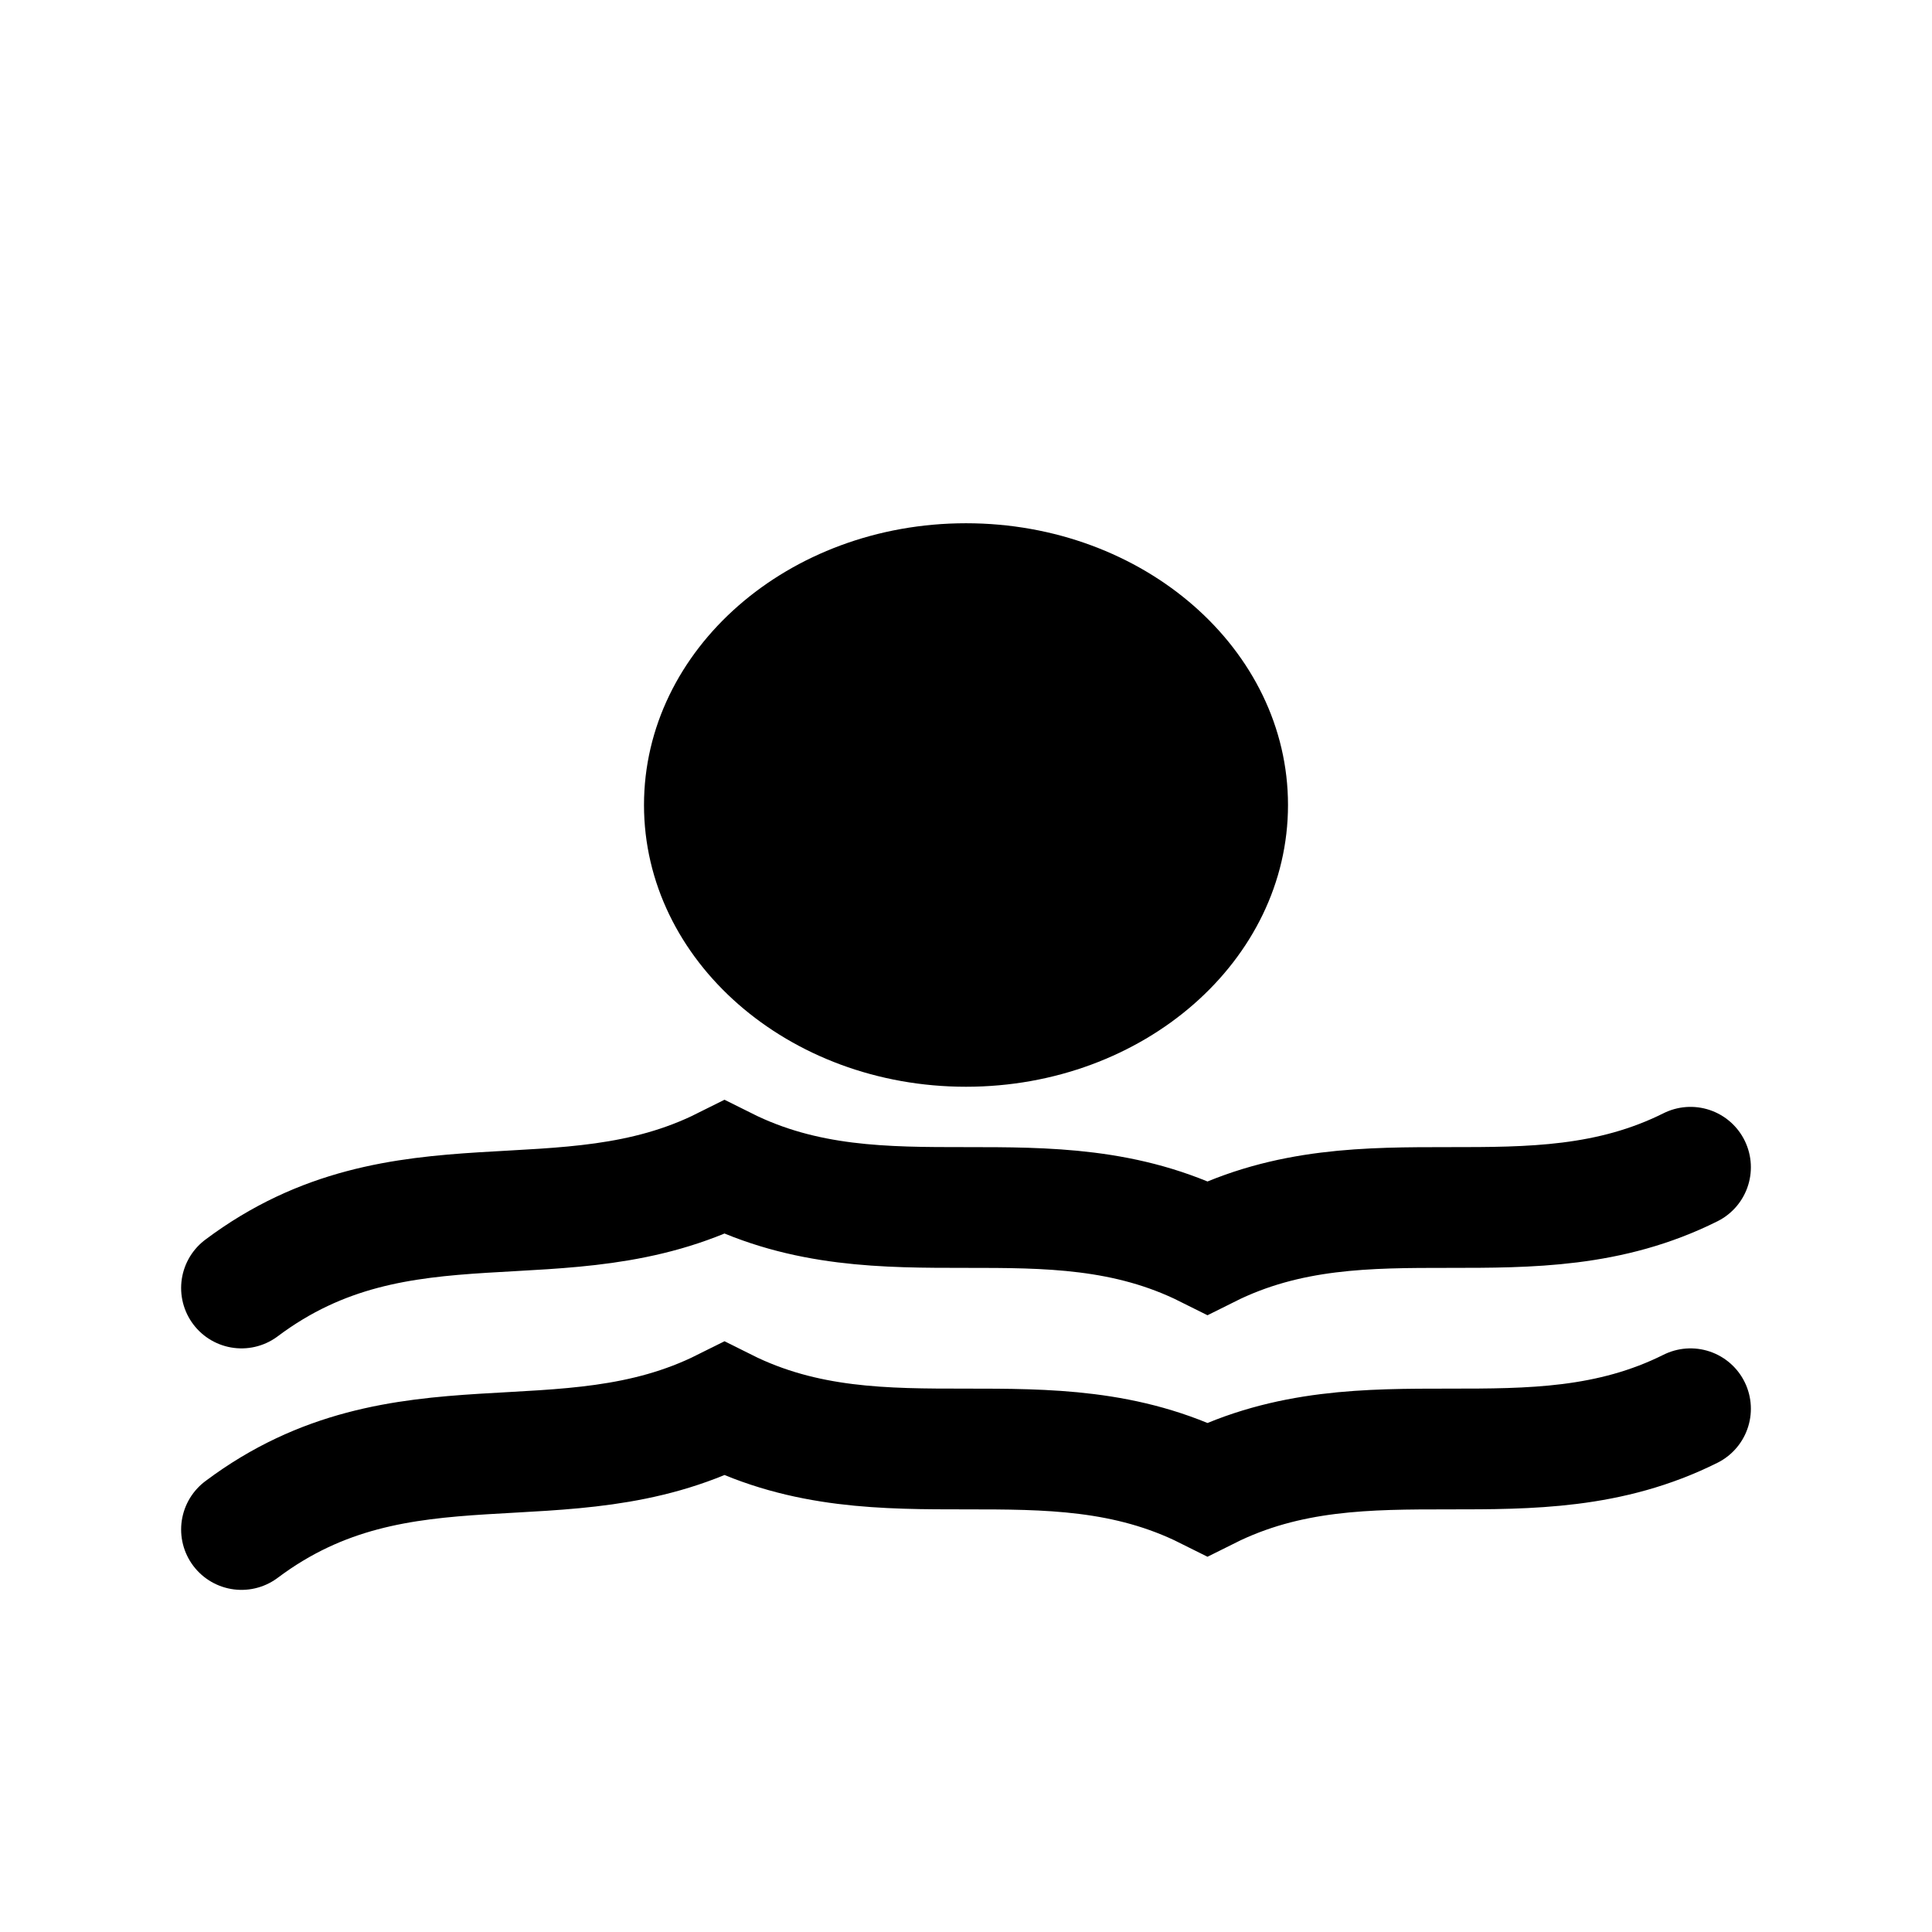
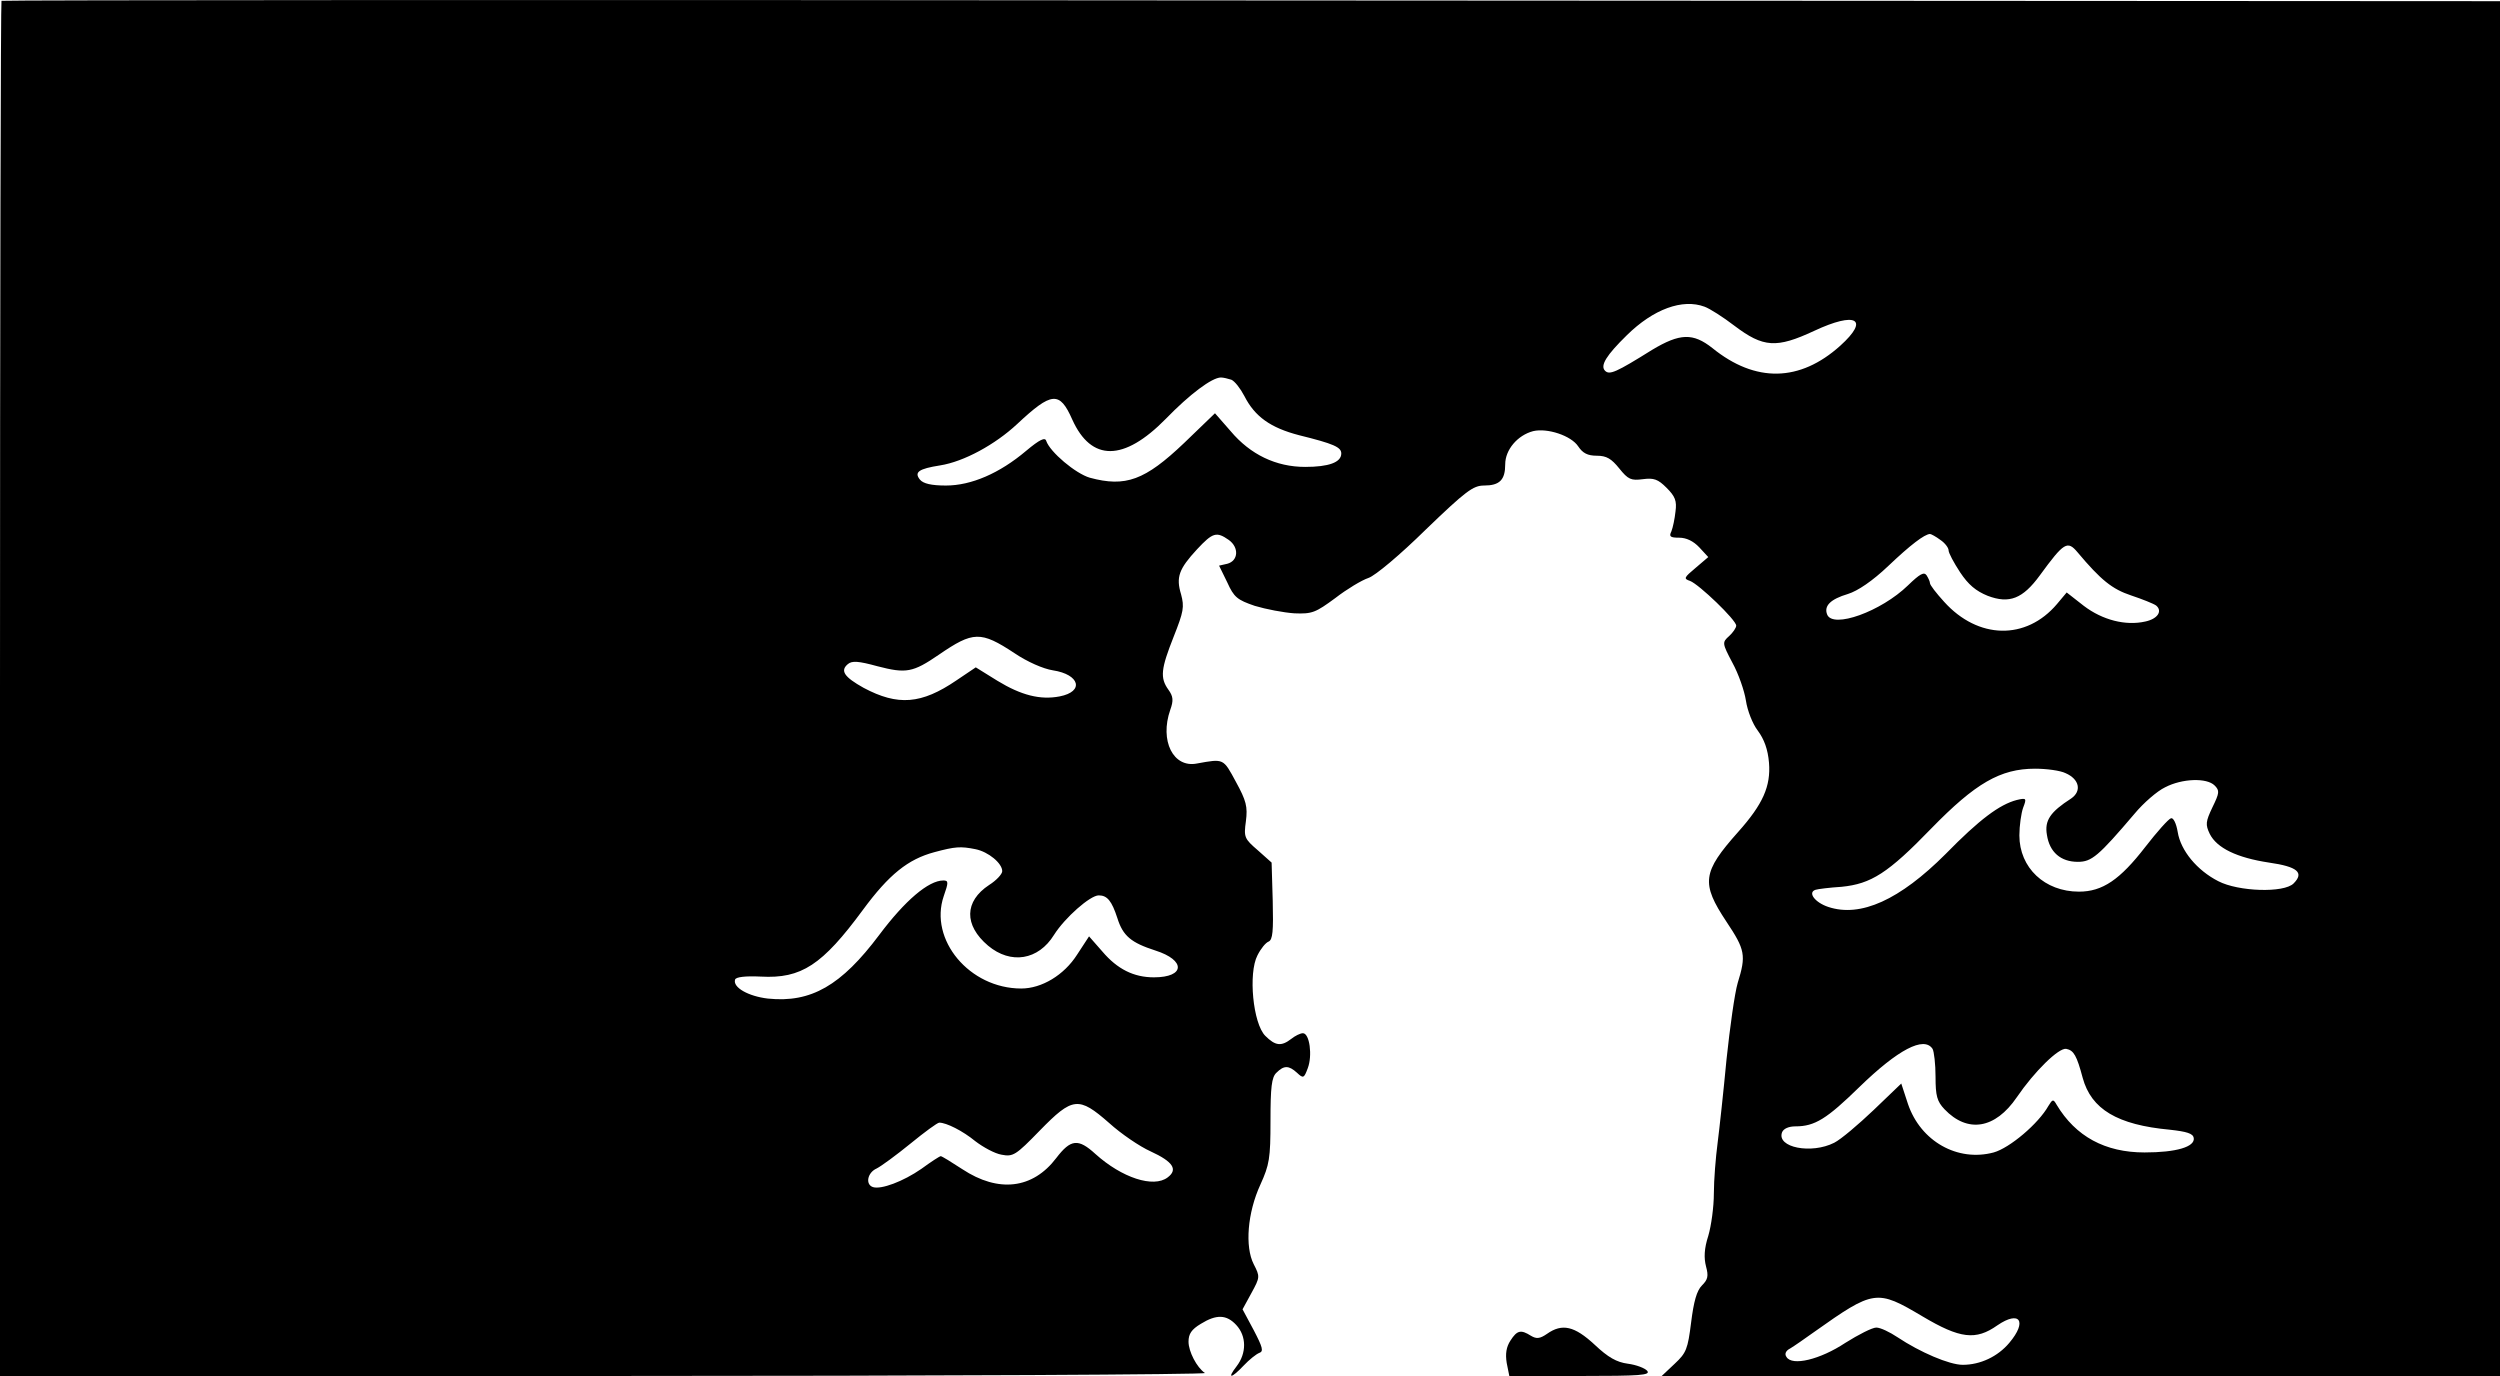
- <svg xmlns="http://www.w3.org/2000/svg" width="24" height="24" viewBox="0 0 24 24" fill="currentColor" aria-hidden="true">
-   <ellipse cx="12" cy="10" rx="4" ry="3.5" />
-   <path d="M3 16 C5 14.5 7 15.5 9 14.5 C11 15.5 13 14.5 15 15.5 C17 14.5 19 15.5 21 14.5" fill="none" stroke="currentColor" stroke-width="1.5" stroke-linecap="round" />
-   <path d="M3 19 C5 17.5 7 18.5 9 17.5 C11 18.5 13 17.5 15 18.5 C17 17.5 19 18.5 21 17.5" fill="none" stroke="currentColor" stroke-width="1.5" stroke-linecap="round" />
+ <svg xmlns="http://www.w3.org/2000/svg" viewBox="0 0 671 369.317" fill="currentColor" aria-hidden="true">
+   <g transform="translate(-21,369.3174) scale(0.1,-0.1)" fill="currentColor" stroke="none">
+     <path d="M214 3691 c-2 -2 -4 -834 -4 -1848 l0 -1843 1623 0 c892 0 1617 4 1611 8 -22 15 -44 58 -44 84 0 21 8 33 33 48 42 26 69 25 95 -3 28 -30 28 -76 1 -111 -27 -35 -14 -33 19 2 15 16 34 31 42 34 12 4 9 15 -15 61 l-30 56 24 44 c23 42 23 44 6 77 -24 47 -17 138 18 214 24 53 27 70 27 171 0 90 3 117 16 129 20 20 33 20 55 0 17 -16 19 -15 29 12 13 34 5 94 -13 94 -7 0 -21 -7 -31 -15 -27 -21 -43 -19 -70 8 -33 33 -46 168 -21 216 9 18 22 34 30 37 11 5 13 28 11 109 l-3 103 -37 33 c-36 31 -38 35 -32 78 5 39 1 55 -27 106 -34 63 -32 62 -104 49 -64 -13 -101 61 -72 144 9 25 8 36 -5 54 -23 32 -20 56 14 142 27 68 29 80 20 114 -14 46 -6 68 43 121 42 45 52 48 85 25 28 -20 26 -56 -4 -64 l-22 -5 22 -45 c18 -40 27 -47 74 -63 30 -9 77 -18 106 -20 48 -2 57 2 110 41 31 24 71 48 89 54 18 6 85 62 154 130 107 103 127 118 156 118 42 0 57 15 57 57 0 39 33 78 75 89 38 9 102 -12 121 -41 12 -18 25 -25 50 -25 26 0 39 -8 60 -34 24 -30 32 -33 63 -29 30 4 41 0 64 -23 23 -23 28 -35 24 -64 -2 -19 -7 -43 -11 -53 -7 -14 -3 -17 21 -17 19 0 38 -9 54 -26 l24 -26 -34 -29 c-31 -26 -33 -29 -15 -35 24 -9 124 -105 124 -120 0 -6 -9 -19 -19 -28 -19 -17 -19 -19 9 -72 16 -29 32 -75 36 -101 4 -27 18 -63 32 -81 17 -23 27 -50 30 -86 5 -63 -16 -111 -83 -186 -96 -108 -100 -137 -31 -241 50 -75 53 -90 30 -164 -8 -27 -21 -120 -30 -205 -8 -85 -19 -186 -24 -225 -5 -38 -10 -99 -10 -135 0 -36 -7 -87 -15 -114 -11 -34 -12 -59 -6 -82 7 -26 5 -35 -11 -51 -14 -14 -22 -43 -29 -99 -9 -72 -13 -82 -44 -111 l-35 -33 1125 0 1125 0 0 1845 0 1845 -3351 2 c-1843 2 -3353 1 -3355 -1z m4571 -821 c14 -5 50 -28 80 -51 78 -59 113 -61 214 -14 113 53 150 32 70 -40 -108 -97 -227 -100 -343 -6 -52 41 -87 40 -162 -5 -96 -60 -114 -68 -126 -56 -14 14 4 42 58 95 72 71 150 99 209 77z m-1270 -196 c9 -4 24 -23 35 -44 28 -55 70 -85 147 -105 93 -23 113 -32 113 -49 0 -24 -34 -36 -97 -36 -78 0 -147 33 -200 96 l-42 48 -83 -80 c-105 -100 -157 -119 -253 -93 -38 11 -107 69 -117 99 -3 10 -17 4 -54 -27 -71 -60 -147 -93 -215 -93 -39 0 -61 5 -70 16 -16 20 -3 29 54 38 64 10 148 56 207 111 93 87 114 89 148 12 51 -113 138 -113 251 2 64 66 124 111 148 111 6 0 19 -3 28 -6z m1903 -430 c12 -8 22 -21 22 -28 0 -7 14 -33 31 -59 22 -33 42 -50 74 -63 58 -22 94 -8 140 55 65 89 74 94 101 62 63 -75 93 -99 144 -116 30 -10 60 -22 67 -27 18 -15 4 -36 -29 -43 -53 -12 -115 4 -165 42 l-46 36 -26 -31 c-83 -98 -212 -95 -303 6 -21 23 -38 45 -38 50 0 4 -4 13 -9 21 -7 10 -18 4 -50 -27 -72 -70 -202 -117 -217 -78 -9 23 9 41 56 55 26 8 66 35 108 75 60 57 97 85 112 86 3 0 16 -7 28 -16z m-2485 -304 c34 -23 77 -42 103 -46 72 -11 85 -57 18 -70 -52 -10 -103 3 -167 42 l-58 36 -52 -35 c-94 -64 -157 -69 -249 -20 -52 29 -64 46 -42 64 11 9 28 8 79 -6 77 -20 95 -17 165 31 92 63 112 64 203 4z m2821 -322 c37 -16 44 -48 15 -68 -56 -36 -72 -59 -65 -98 7 -46 37 -72 83 -72 37 0 55 15 152 129 24 29 61 61 82 71 46 24 112 26 133 5 14 -14 13 -20 -6 -59 -18 -38 -19 -46 -7 -71 19 -38 73 -64 159 -77 77 -11 95 -27 66 -56 -26 -26 -148 -22 -202 6 -57 29 -101 82 -109 132 -4 24 -12 39 -18 37 -7 -2 -38 -37 -69 -77 -68 -88 -115 -120 -178 -120 -92 0 -160 64 -160 151 0 26 5 60 10 74 10 26 9 27 -17 21 -46 -12 -100 -52 -191 -145 -123 -123 -228 -171 -315 -142 -36 12 -56 39 -34 46 6 2 38 6 70 8 79 8 124 36 241 157 118 121 185 160 278 160 31 0 68 -5 82 -12z m-2926 -204 c35 -7 72 -38 72 -59 0 -8 -16 -25 -35 -37 -67 -44 -68 -108 -3 -163 61 -51 135 -39 177 29 29 46 97 106 120 106 23 0 35 -15 50 -61 15 -48 37 -66 102 -87 82 -26 80 -72 -4 -72 -54 0 -98 22 -138 69 l-36 41 -32 -49 c-35 -55 -95 -91 -150 -91 -139 0 -248 131 -208 248 13 37 13 42 -1 42 -40 0 -103 -54 -172 -146 -102 -136 -183 -183 -299 -171 -52 6 -95 30 -88 51 2 7 28 10 69 8 109 -6 165 31 274 179 70 95 121 136 192 155 56 15 70 16 110 8z m2569 -536 c4 -7 8 -41 8 -75 0 -51 4 -66 24 -87 62 -65 136 -53 194 32 47 69 113 134 133 130 20 -4 28 -18 44 -78 23 -84 93 -126 234 -139 45 -5 62 -10 64 -22 4 -24 -47 -39 -132 -39 -106 0 -185 43 -236 128 -9 16 -11 15 -22 -3 -27 -48 -104 -113 -147 -125 -97 -26 -196 30 -230 130 l-18 55 -74 -71 c-41 -39 -88 -79 -106 -88 -61 -31 -155 -13 -140 28 4 10 18 16 36 16 52 0 84 20 172 106 103 100 173 137 196 102z m-2210 -199 c32 -29 82 -63 111 -76 61 -28 74 -49 46 -70 -38 -29 -123 -1 -194 63 -46 42 -66 40 -105 -11 -63 -83 -155 -94 -252 -30 -29 19 -55 35 -58 35 -3 0 -26 -15 -52 -34 -49 -34 -108 -56 -130 -49 -21 7 -15 39 10 50 12 6 53 36 91 67 38 31 72 56 77 56 19 0 63 -22 97 -50 21 -16 52 -33 70 -36 31 -6 38 -2 103 65 88 90 104 92 186 20z m2183 -519 c101 -60 143 -65 201 -24 60 41 81 11 32 -47 -31 -37 -78 -59 -125 -59 -36 0 -115 34 -175 74 -21 14 -46 26 -57 26 -11 0 -48 -19 -83 -41 -68 -45 -143 -63 -158 -38 -6 8 -2 17 10 23 10 6 39 26 64 44 161 114 168 115 291 42z" />
+     <path d="M4362 113 c-19 -13 -28 -14 -43 -5 -27 17 -37 15 -55 -13 -11 -17 -14 -35 -10 -60 l7 -35 191 0 c160 0 189 2 179 14 -6 7 -29 16 -52 19 -30 4 -53 17 -89 51 -54 50 -87 58 -128 29z" />
+   </g>
</svg>
